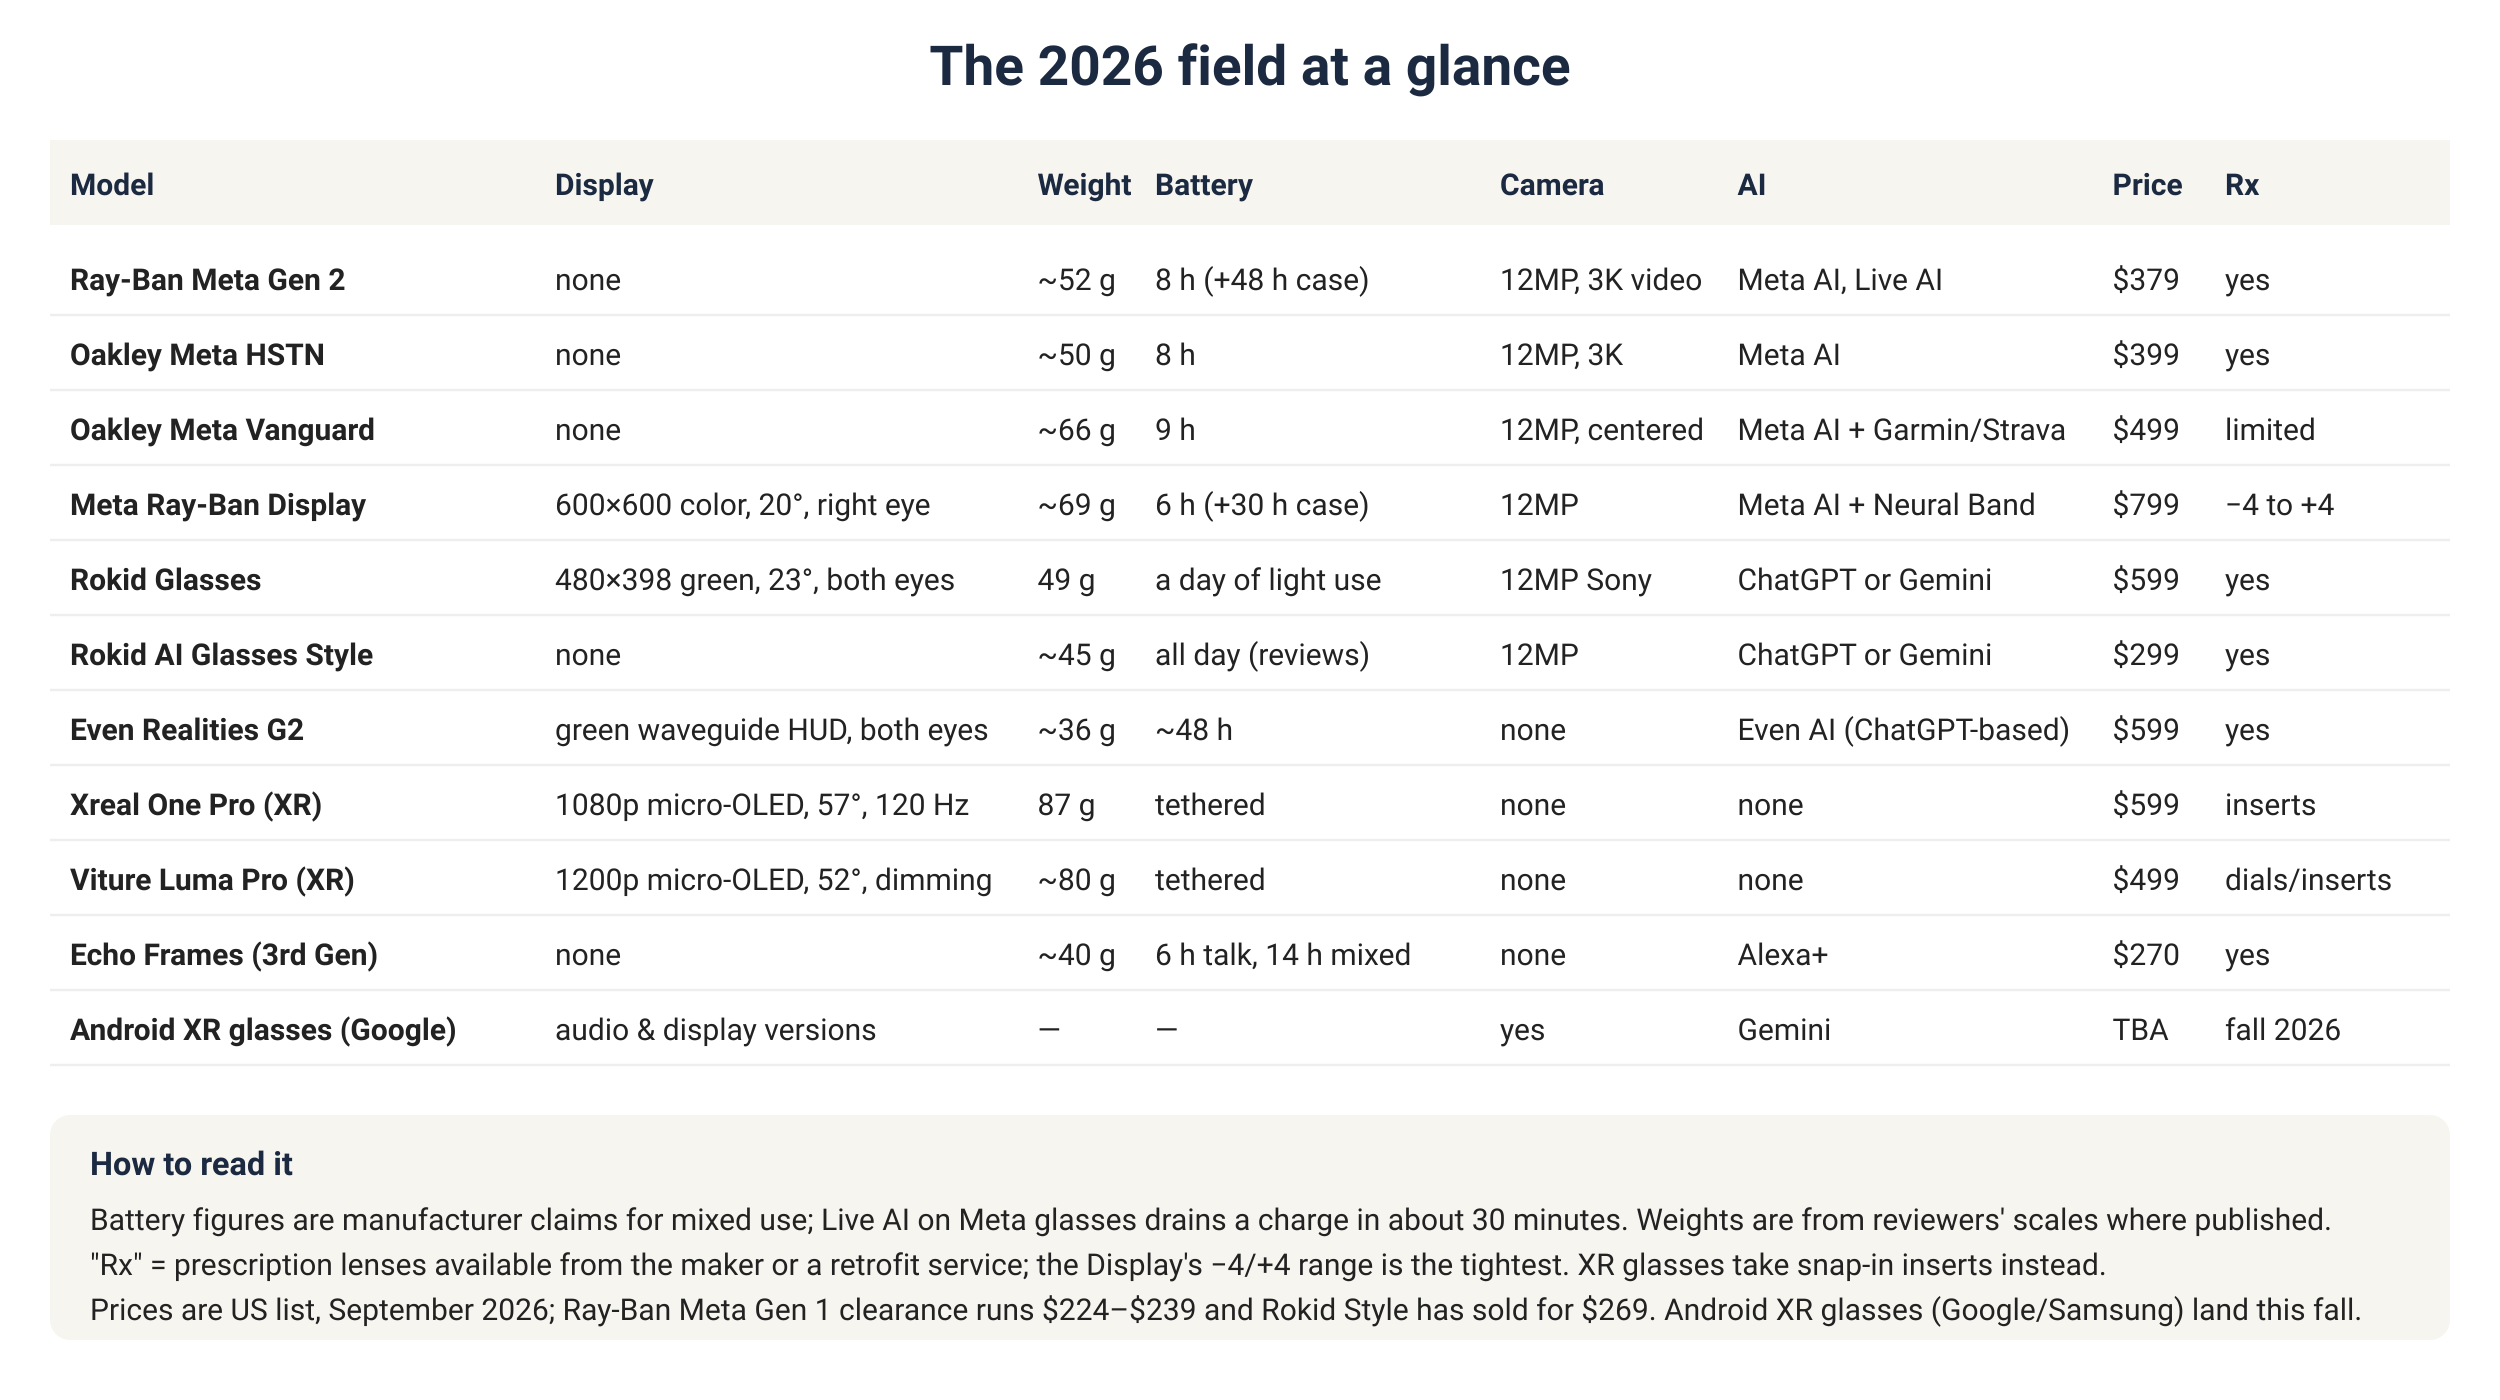
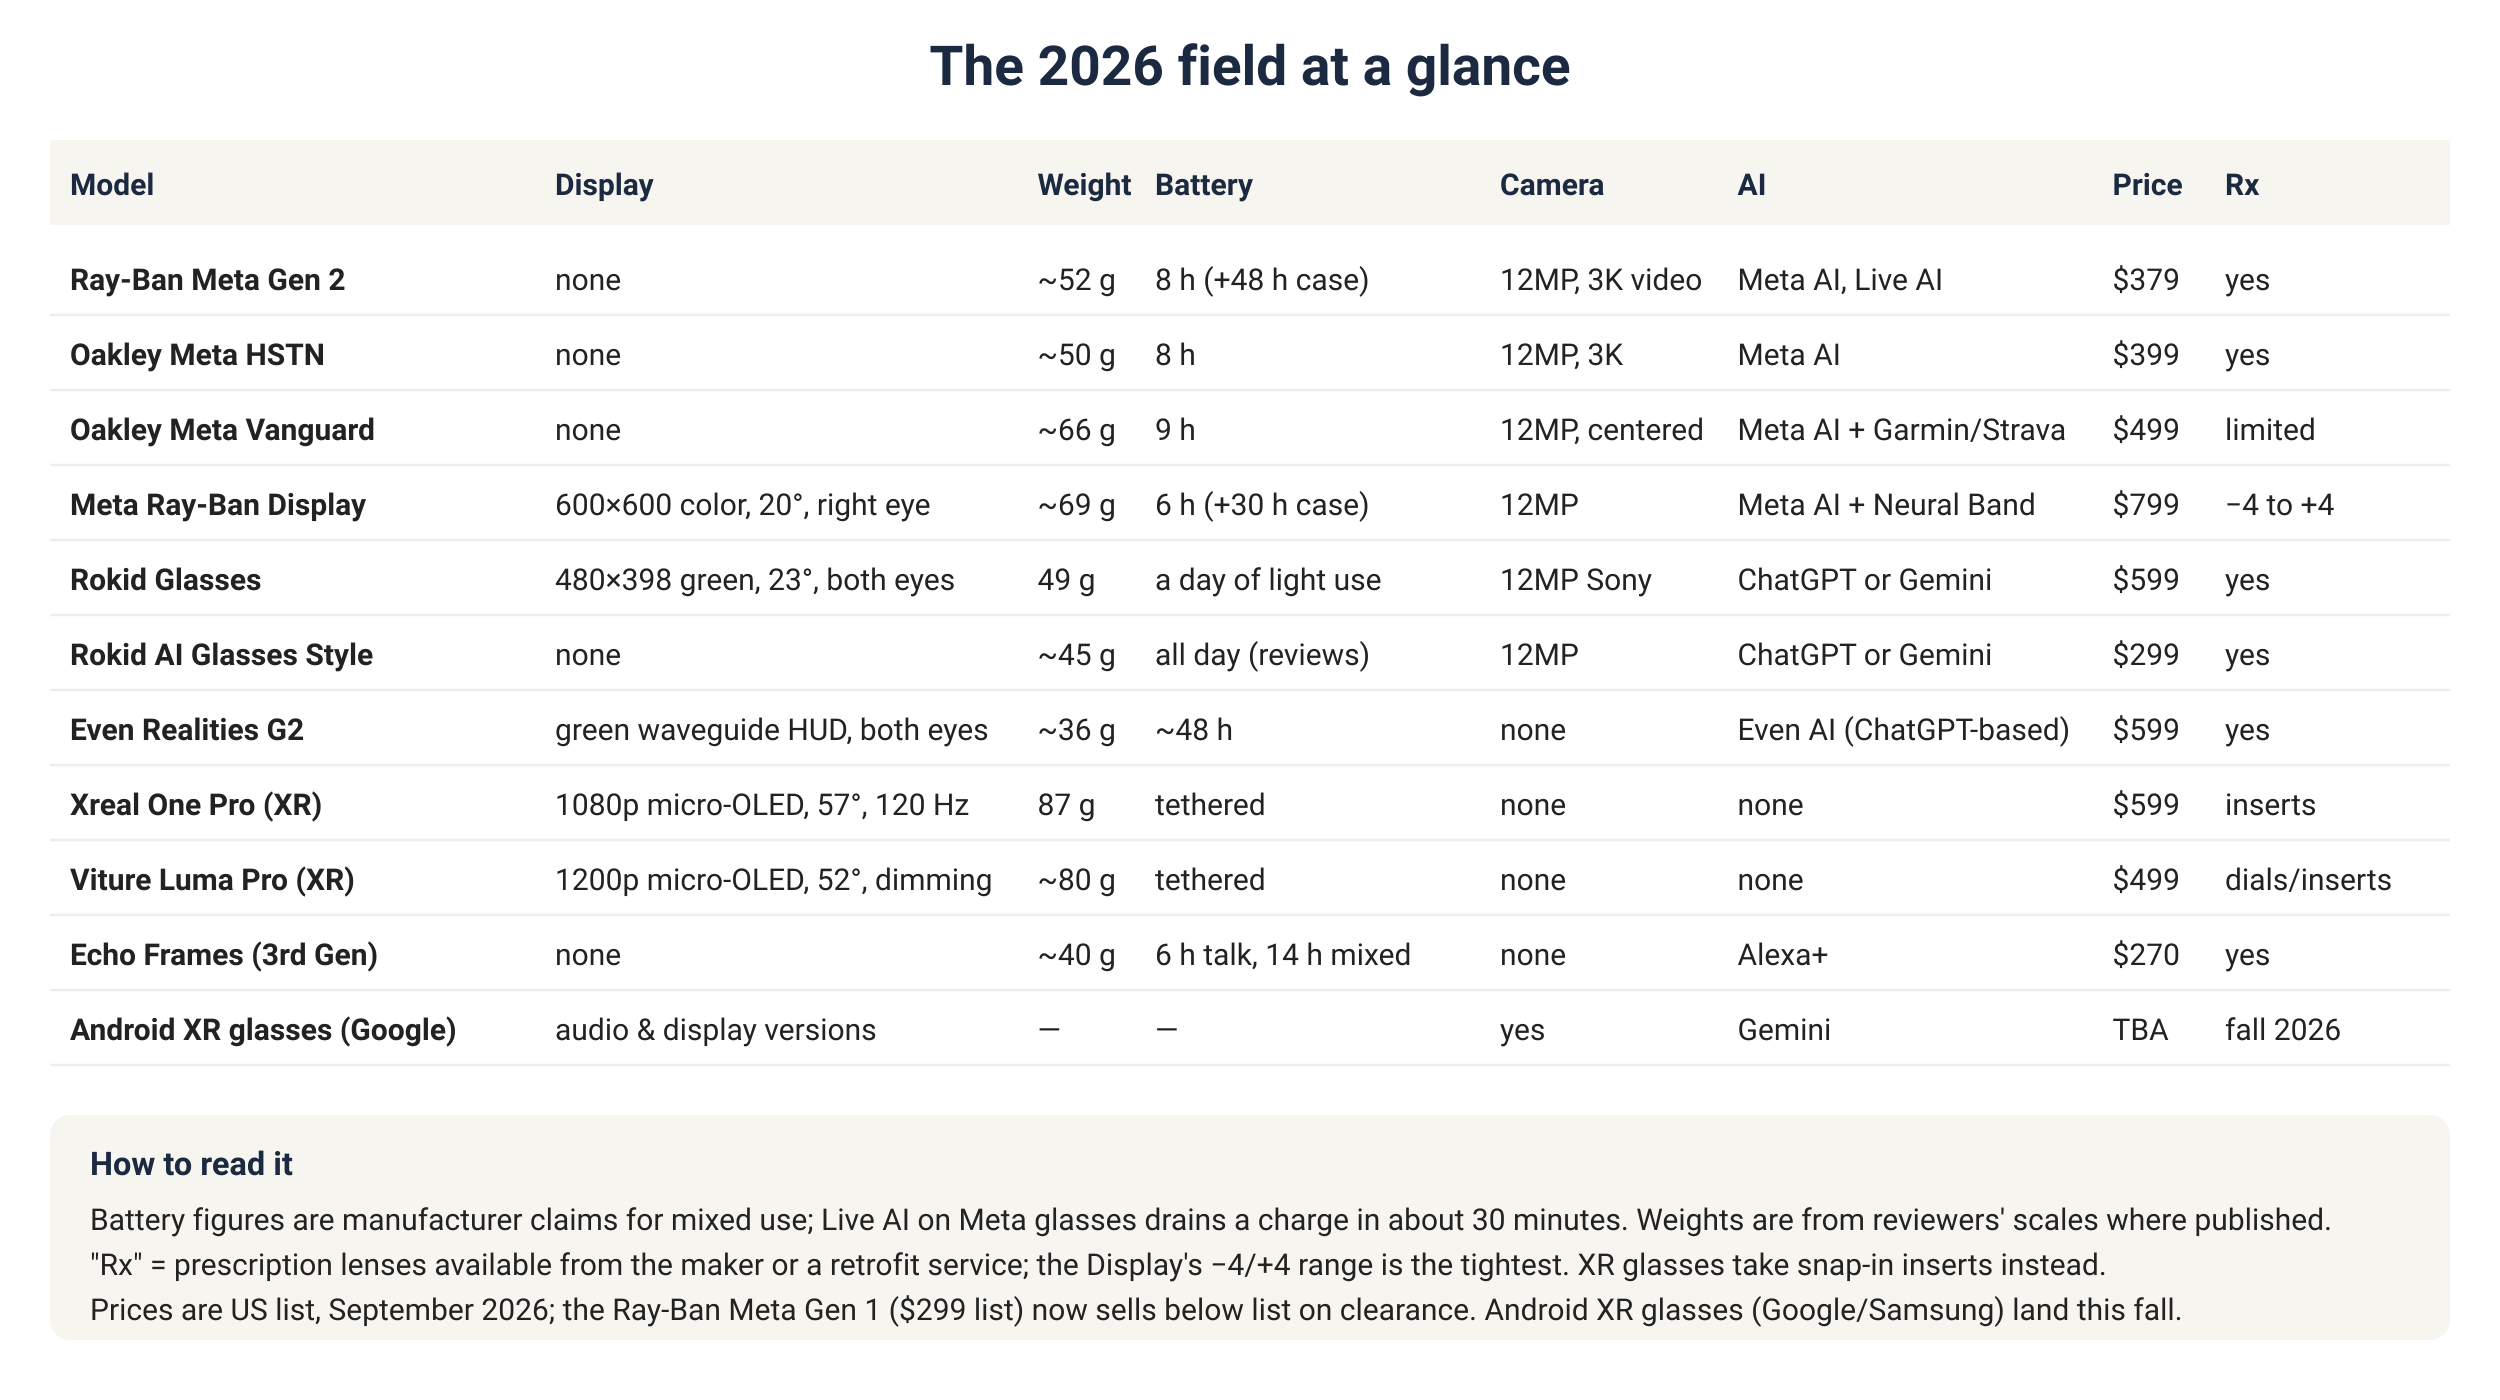
<svg xmlns="http://www.w3.org/2000/svg" viewBox="0 0 1000 560" role="img" aria-label="Spec comparison of 2026 smart glasses: display, weight, battery, camera, AI, price">
  <rect width="1000" height="560" fill="#fff" />
  <g font-family="-apple-system,Segoe UI,Roboto,Helvetica,Arial,sans-serif" font-size="12" fill="#222">
    <text x="500" y="34" text-anchor="middle" font-size="22" font-weight="700" fill="#1B2A41">The 2026 field at a glance</text>
    <rect x="20" y="56" width="960" height="34" fill="#F7F5F0" />
    <g font-weight="700" fill="#1B2A41" font-size="12">
      <text x="28" y="78">Model</text>
      <text x="222" y="78">Display</text>
      <text x="415" y="78">Weight</text>
      <text x="462" y="78">Battery</text>
      <text x="600" y="78">Camera</text>
      <text x="695" y="78">AI</text>
      <text x="845" y="78">Price</text>
      <text x="890" y="78">Rx</text>
    </g>
    <g>
      <text x="28" y="116" font-weight="700">Ray-Ban Meta Gen 2</text>
      <text x="222" y="116">none</text>
      <text x="415" y="116">~52 g</text>
      <text x="462" y="116">8 h (+48 h case)</text>
      <text x="600" y="116">12MP, 3K video</text>
      <text x="695" y="116">Meta AI, Live AI</text>
      <text x="845" y="116">$379</text>
      <text x="890" y="116">yes</text>
      <text x="28" y="146" font-weight="700">Oakley Meta HSTN</text>
      <text x="222" y="146">none</text>
      <text x="415" y="146">~50 g</text>
      <text x="462" y="146">8 h</text>
      <text x="600" y="146">12MP, 3K</text>
      <text x="695" y="146">Meta AI</text>
      <text x="845" y="146">$399</text>
      <text x="890" y="146">yes</text>
      <text x="28" y="176" font-weight="700">Oakley Meta Vanguard</text>
      <text x="222" y="176">none</text>
      <text x="415" y="176">~66 g</text>
      <text x="462" y="176">9 h</text>
      <text x="600" y="176">12MP, centered</text>
      <text x="695" y="176">Meta AI + Garmin/Strava</text>
      <text x="845" y="176">$499</text>
      <text x="890" y="176">limited</text>
      <text x="28" y="206" font-weight="700">Meta Ray-Ban Display</text>
      <text x="222" y="206">600×600 color, 20°, right eye</text>
      <text x="415" y="206">~69 g</text>
      <text x="462" y="206">6 h (+30 h case)</text>
      <text x="600" y="206">12MP</text>
      <text x="695" y="206">Meta AI + Neural Band</text>
      <text x="845" y="206">$799</text>
      <text x="890" y="206">−4 to +4</text>
      <text x="28" y="236" font-weight="700">Rokid Glasses</text>
      <text x="222" y="236">480×398 green, 23°, both eyes</text>
      <text x="415" y="236">49 g</text>
      <text x="462" y="236">a day of light use</text>
      <text x="600" y="236">12MP Sony</text>
      <text x="695" y="236">ChatGPT or Gemini</text>
      <text x="845" y="236">$599</text>
      <text x="890" y="236">yes</text>
      <text x="28" y="266" font-weight="700">Rokid AI Glasses Style</text>
      <text x="222" y="266">none</text>
      <text x="415" y="266">~45 g</text>
      <text x="462" y="266">all day (reviews)</text>
      <text x="600" y="266">12MP</text>
      <text x="695" y="266">ChatGPT or Gemini</text>
      <text x="845" y="266">$299</text>
      <text x="890" y="266">yes</text>
      <text x="28" y="296" font-weight="700">Even Realities G2</text>
      <text x="222" y="296">green waveguide HUD, both eyes</text>
      <text x="415" y="296">~36 g</text>
      <text x="462" y="296">~48 h</text>
      <text x="600" y="296">none</text>
      <text x="695" y="296">Even AI (ChatGPT-based)</text>
      <text x="845" y="296">$599</text>
      <text x="890" y="296">yes</text>
      <text x="28" y="326" font-weight="700">Xreal One Pro (XR)</text>
      <text x="222" y="326">1080p micro-OLED, 57°, 120 Hz</text>
      <text x="415" y="326">87 g</text>
      <text x="462" y="326">tethered</text>
      <text x="600" y="326">none</text>
      <text x="695" y="326">none</text>
      <text x="845" y="326">$599</text>
      <text x="890" y="326">inserts</text>
      <text x="28" y="356" font-weight="700">Viture Luma Pro (XR)</text>
      <text x="222" y="356">1200p micro-OLED, 52°, dimming</text>
      <text x="415" y="356">~80 g</text>
      <text x="462" y="356">tethered</text>
      <text x="600" y="356">none</text>
      <text x="695" y="356">none</text>
      <text x="845" y="356">$499</text>
      <text x="890" y="356">dials/inserts</text>
      <text x="28" y="386" font-weight="700">Echo Frames (3rd Gen)</text>
      <text x="222" y="386">none</text>
      <text x="415" y="386">~40 g</text>
      <text x="462" y="386">6 h talk, 14 h mixed</text>
      <text x="600" y="386">none</text>
      <text x="695" y="386">Alexa+</text>
      <text x="845" y="386">$270</text>
      <text x="890" y="386">yes</text>
      <text x="28" y="416" font-weight="700">Android XR glasses (Google)</text>
      <text x="222" y="416">audio &amp; display versions</text>
      <text x="415" y="416">—</text>
      <text x="462" y="416">—</text>
      <text x="600" y="416">yes</text>
      <text x="695" y="416">Gemini</text>
      <text x="845" y="416">TBA</text>
      <text x="890" y="416">fall 2026</text>
    </g>
    <g stroke="#eee">
      <line x1="20" y1="126" x2="980" y2="126" />
      <line x1="20" y1="156" x2="980" y2="156" />
      <line x1="20" y1="186" x2="980" y2="186" />
      <line x1="20" y1="216" x2="980" y2="216" />
      <line x1="20" y1="246" x2="980" y2="246" />
      <line x1="20" y1="276" x2="980" y2="276" />
      <line x1="20" y1="306" x2="980" y2="306" />
      <line x1="20" y1="336" x2="980" y2="336" />
      <line x1="20" y1="366" x2="980" y2="366" />
      <line x1="20" y1="396" x2="980" y2="396" />
      <line x1="20" y1="426" x2="980" y2="426" />
    </g>
    <rect x="20" y="446" width="960" height="90" rx="8" fill="#F7F5F0" />
    <text x="36" y="470" font-weight="700" fill="#1B2A41" font-size="13">How to read it</text>
    <text x="36" y="492">Battery figures are manufacturer claims for mixed use; Live AI on Meta glasses drains a charge in about 30 minutes. Weights are from reviewers' scales where published.</text>
    <text x="36" y="510">"Rx" = prescription lenses available from the maker or a retrofit service; the Display's −4/+4 range is the tightest. XR glasses take snap-in inserts instead.</text>
-     <text x="36" y="528">Prices are US list, September 2026; Ray-Ban Meta Gen 1 clearance runs $224–$239 and Rokid Style has sold for $269. Android XR glasses (Google/Samsung) land this fall.</text>
+     <text x="36" y="528">Prices are US list, September 2026; the Ray-Ban Meta Gen 1 ($299 list) now sells below list on clearance. Android XR glasses (Google/Samsung) land this fall.</text>
  </g>
</svg>
